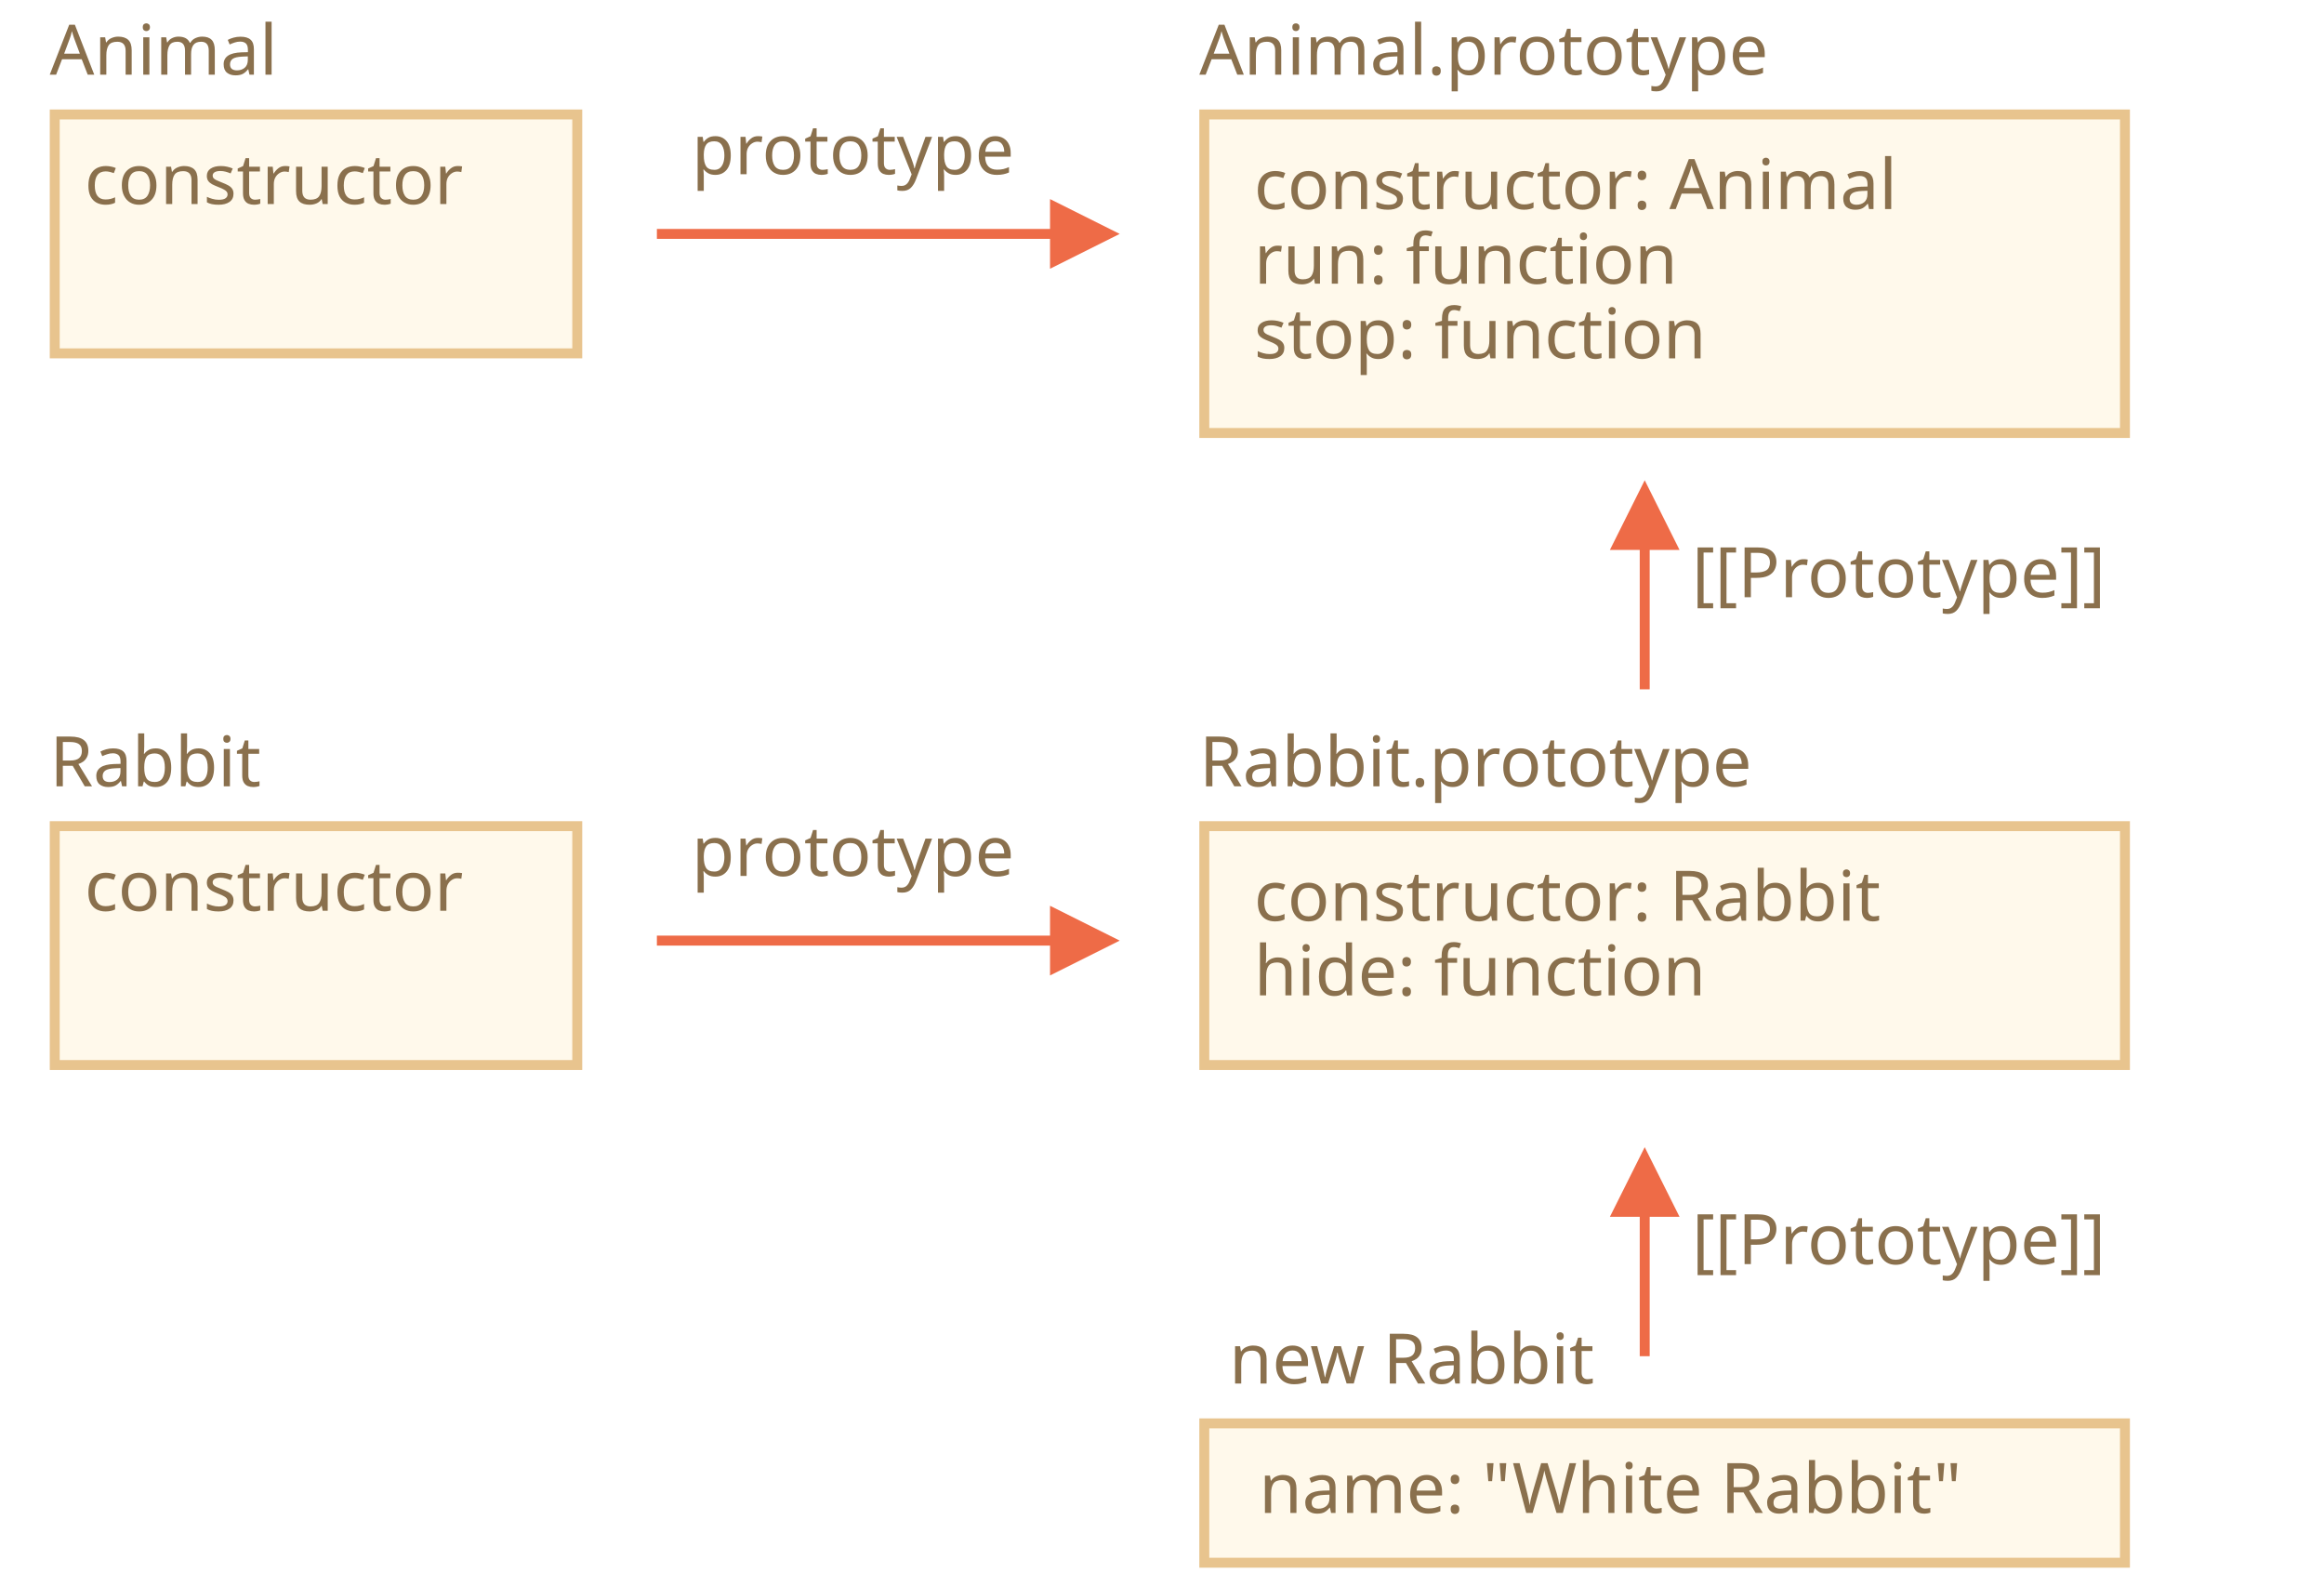
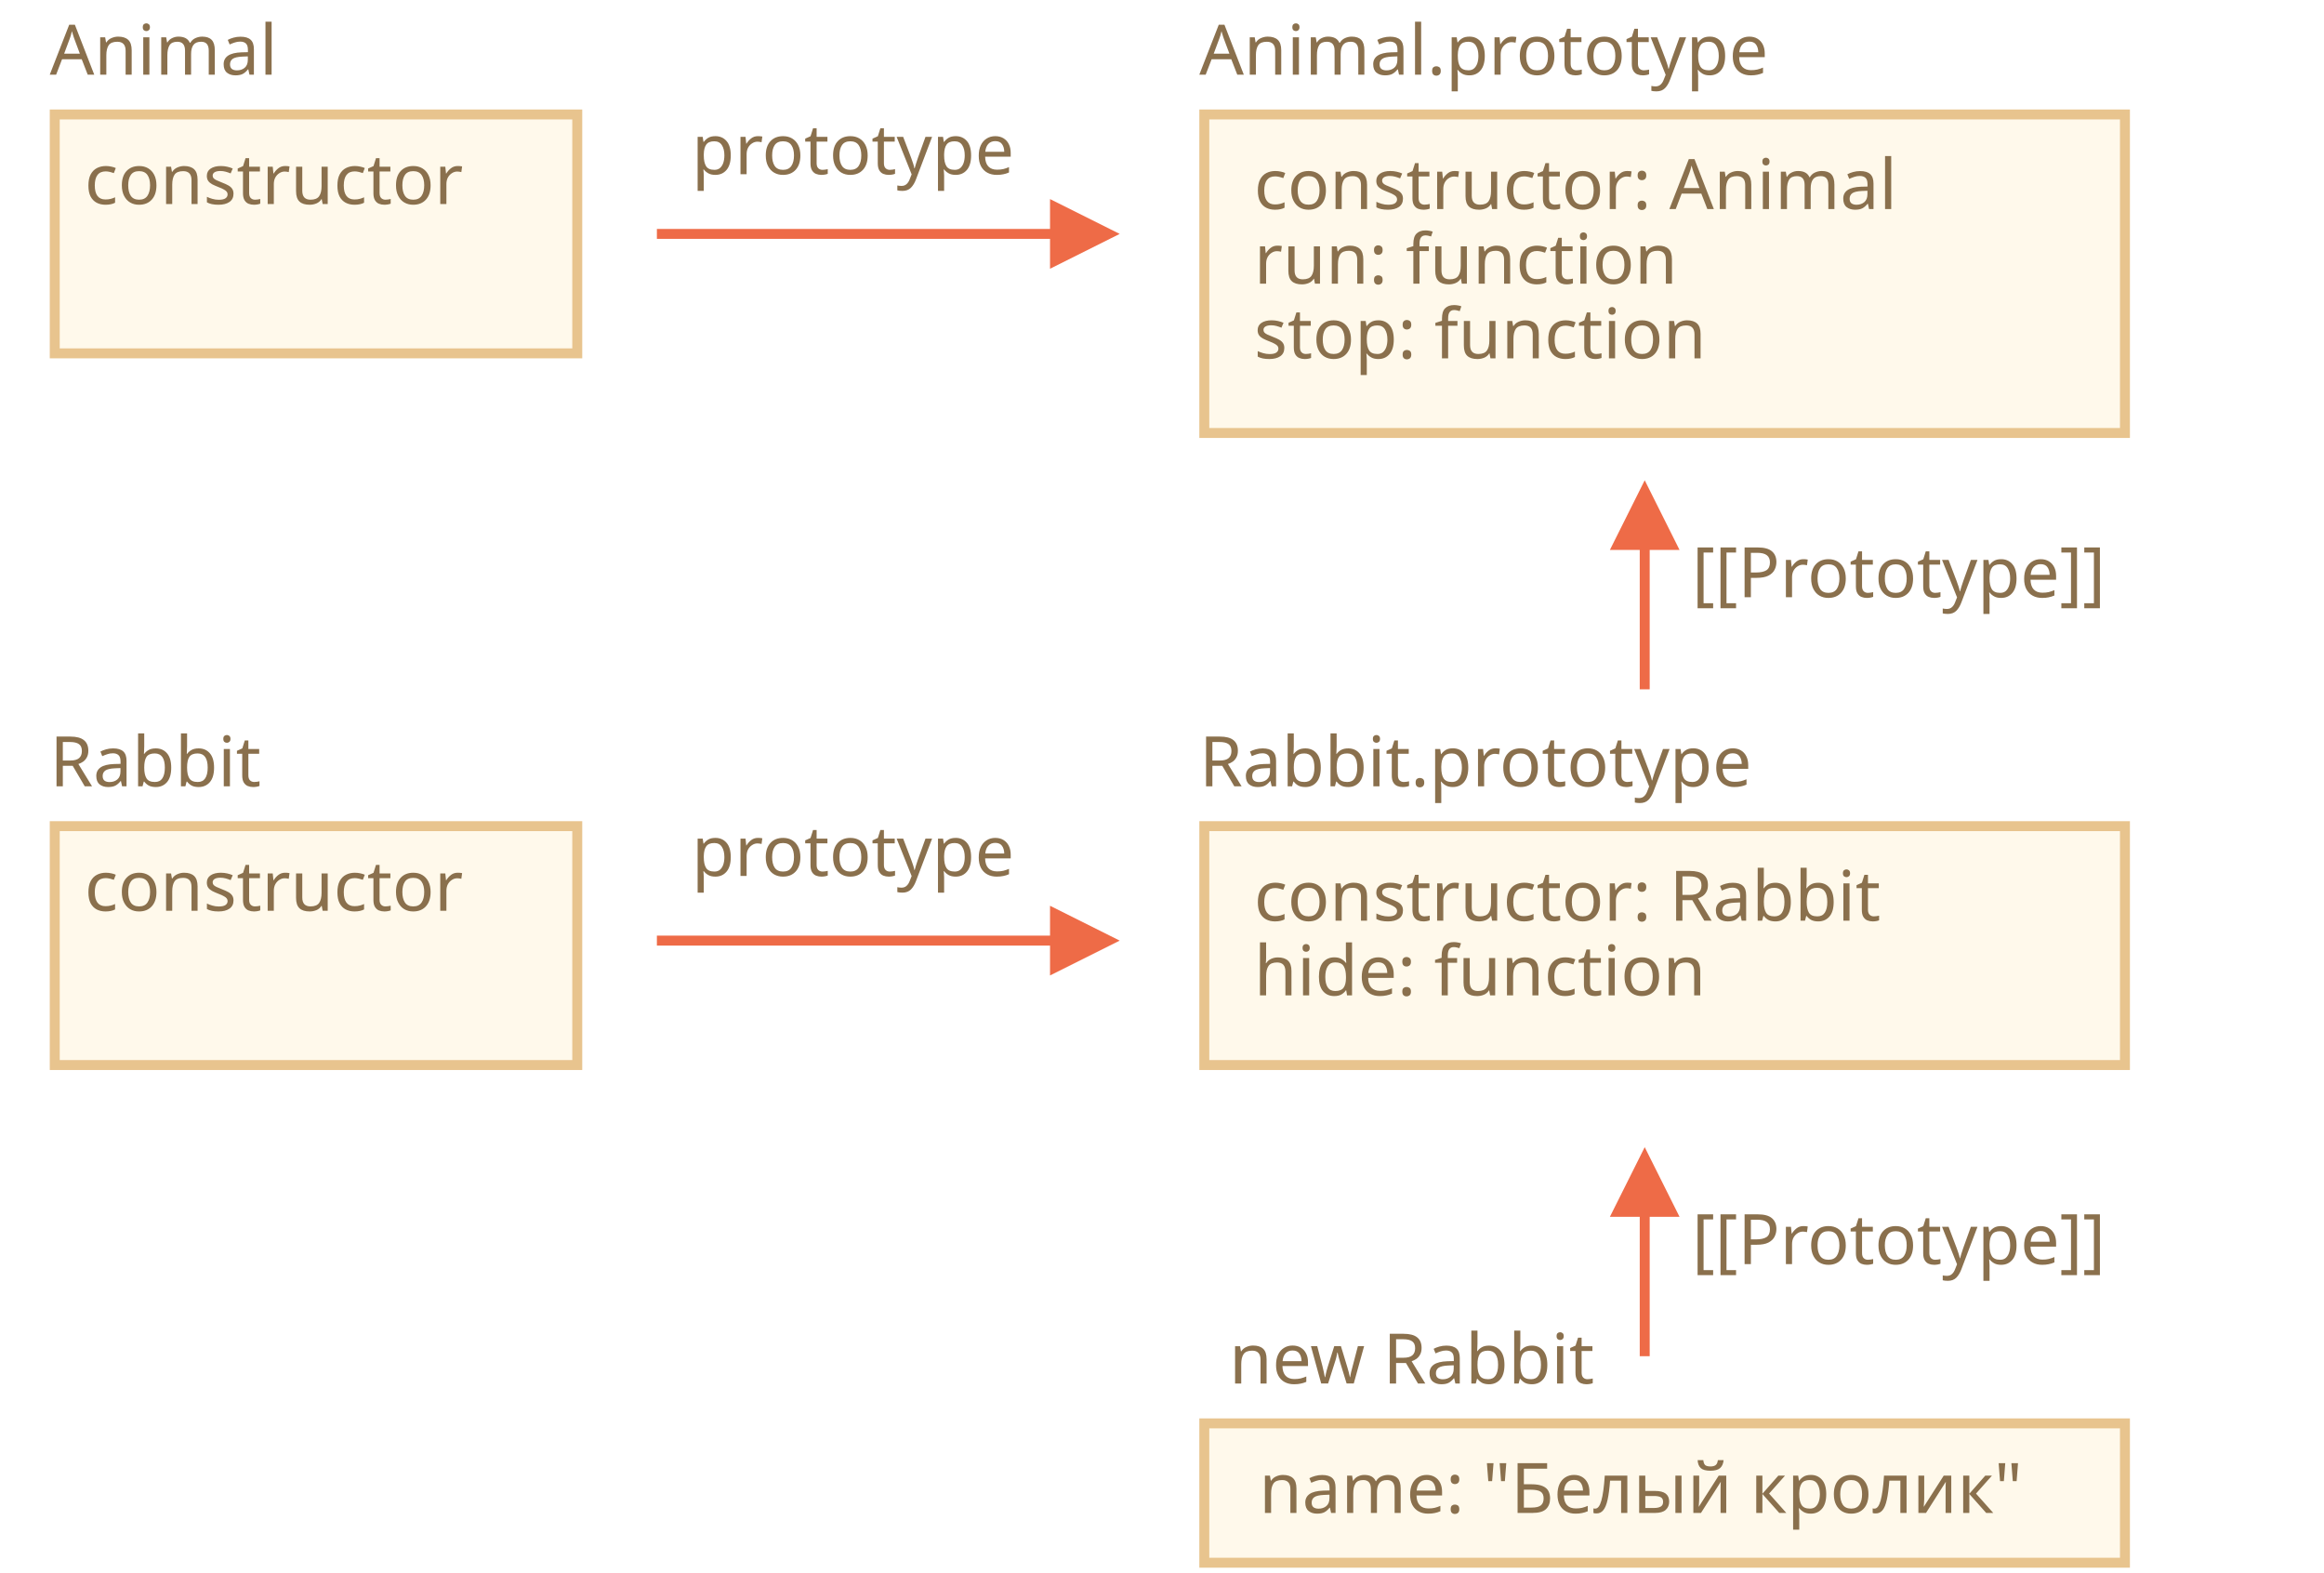
<svg xmlns="http://www.w3.org/2000/svg" width="467px" height="316px" viewBox="0 0 467 316" version="1.1">
  <g id="inheritance" stroke="none" stroke-width="1" fill="none" fill-rule="evenodd">
    <g id="animal-rabbit-extends.svg">
      <rect id="Rectangle-1" stroke="#E8C48E" stroke-width="2" fill="#FFF9EB" x="242" y="23" width="185" height="64" />
      <text id="constructor:-Animal" font-family="PTMono-Regular, PT Mono" font-size="14" font-weight="normal" fill="#8A704D">
        <tspan x="252" y="42">constructor: Animal</tspan>
        <tspan x="252" y="57">run: function</tspan>
        <tspan x="252" y="72">stop: function</tspan>
      </text>
      <rect id="Rectangle-1-Copy" stroke="#E8C48E" stroke-width="2" fill="#FFF9EB" x="242" y="286" width="185" height="28" />
      <text id="Animal.prototype" font-family="PTMono-Regular, PT Mono" font-size="14" font-weight="normal" fill="#8A704D">
        <tspan x="241" y="15">Animal.prototype</tspan>
      </text>
      <rect id="Rectangle-1-Copy-4" stroke="#E8C48E" stroke-width="2" fill="#FFF9EB" x="242" y="166" width="185" height="48" />
      <text id="constructor:-Rabbit" font-family="PTMono-Regular, PT Mono" font-size="14" font-weight="normal" fill="#8A704D">
        <tspan x="252" y="185">constructor: Rabbit</tspan>
        <tspan x="252" y="200">hide: function</tspan>
      </text>
      <text id="Rabbit.prototype" font-family="PTMono-Regular, PT Mono" font-size="14" font-weight="normal" fill="#8A704D">
        <tspan x="241" y="158">Rabbit.prototype</tspan>
      </text>
      <rect id="Rectangle-1-Copy-2" stroke="#E8C48E" stroke-width="2" fill="#FFF9EB" x="11" y="23" width="105" height="48" />
      <text id="Animal" font-family="PTMono-Regular, PT Mono" font-size="14" font-weight="normal" fill="#8A704D">
        <tspan x="10" y="15">Animal</tspan>
      </text>
      <rect id="Rectangle-1-Copy-3" stroke="#E8C48E" stroke-width="2" fill="#FFF9EB" x="11" y="166" width="105" height="48" />
      <text id="Rabbit" font-family="PTMono-Regular, PT Mono" font-size="14" font-weight="normal" fill="#8A704D">
        <tspan x="10" y="158">Rabbit</tspan>
      </text>
      <text id="new-Rabbit" font-family="PTMono-Regular, PT Mono" font-size="14" font-weight="normal" fill="#8A704D">
        <tspan x="247" y="278">new Rabbit</tspan>
      </text>
      <path id="Line" d="M331.5,110.5 L331.5,138.5 L329.5,138.5 L329.5,110.5 L323.5,110.5 L330.5,96.5 L337.5,110.5 L331.5,110.5 Z" fill="#EE6B47" fill-rule="nonzero" />
      <path id="Line-Copy" d="M211,48 L132,48 L132,46 L211,46 L211,40 L225,47 L211,54 L211,48 Z" fill="#EE6B47" fill-rule="nonzero" />
      <text id="[[Prototype]]" font-family="PTMono-Regular, PT Mono" font-size="14" font-weight="normal" fill="#8A704D">
        <tspan x="340" y="120">[[Prototype]]</tspan>
      </text>
      <path id="Line-Copy-3" d="M331.5,244.5 L331.5,272.5 L329.5,272.5 L329.5,244.5 L323.5,244.5 L330.5,230.5 L337.5,244.5 L331.5,244.5 Z" fill="#EE6B47" fill-rule="nonzero" />
      <text id="[[Prototype]]-Copy" font-family="PTMono-Regular, PT Mono" font-size="14" font-weight="normal" fill="#8A704D">
        <tspan x="340" y="254">[[Prototype]]</tspan>
      </text>
      <text id="prototype" font-family="PTMono-Regular, PT Mono" font-size="14" font-weight="normal" fill="#8A704D">
        <tspan x="139" y="35">prototype</tspan>
      </text>
      <path id="Line-Copy-2" d="M211,190 L132,190 L132,188 L211,188 L211,182 L225,189 L211,196 L211,190 Z" fill="#EE6B47" fill-rule="nonzero" />
      <text id="prototype-copy" font-family="PTMono-Regular, PT Mono" font-size="14" font-weight="normal" fill="#8A704D">
        <tspan x="139" y="176">prototype</tspan>
      </text>
      <text id="name:-&quot;White-Rabbit&quot;" font-family="PTMono-Regular, PT Mono" font-size="14" font-weight="normal" fill="#8A704D">
-         <tspan x="253" y="304">name: "White Rabbit"</tspan>
+         <tspan x="253" y="304">name: "Белый кролик"</tspan>
      </text>
      <text id="constructor" font-family="PTMono-Regular, PT Mono" font-size="14" font-weight="normal" fill="#8A704D">
        <tspan x="17" y="41">constructor</tspan>
      </text>
      <text id="constructor-copy" font-family="PTMono-Regular, PT Mono" font-size="14" font-weight="normal" fill="#8A704D">
        <tspan x="17" y="183">constructor</tspan>
      </text>
    </g>
  </g>
</svg>
